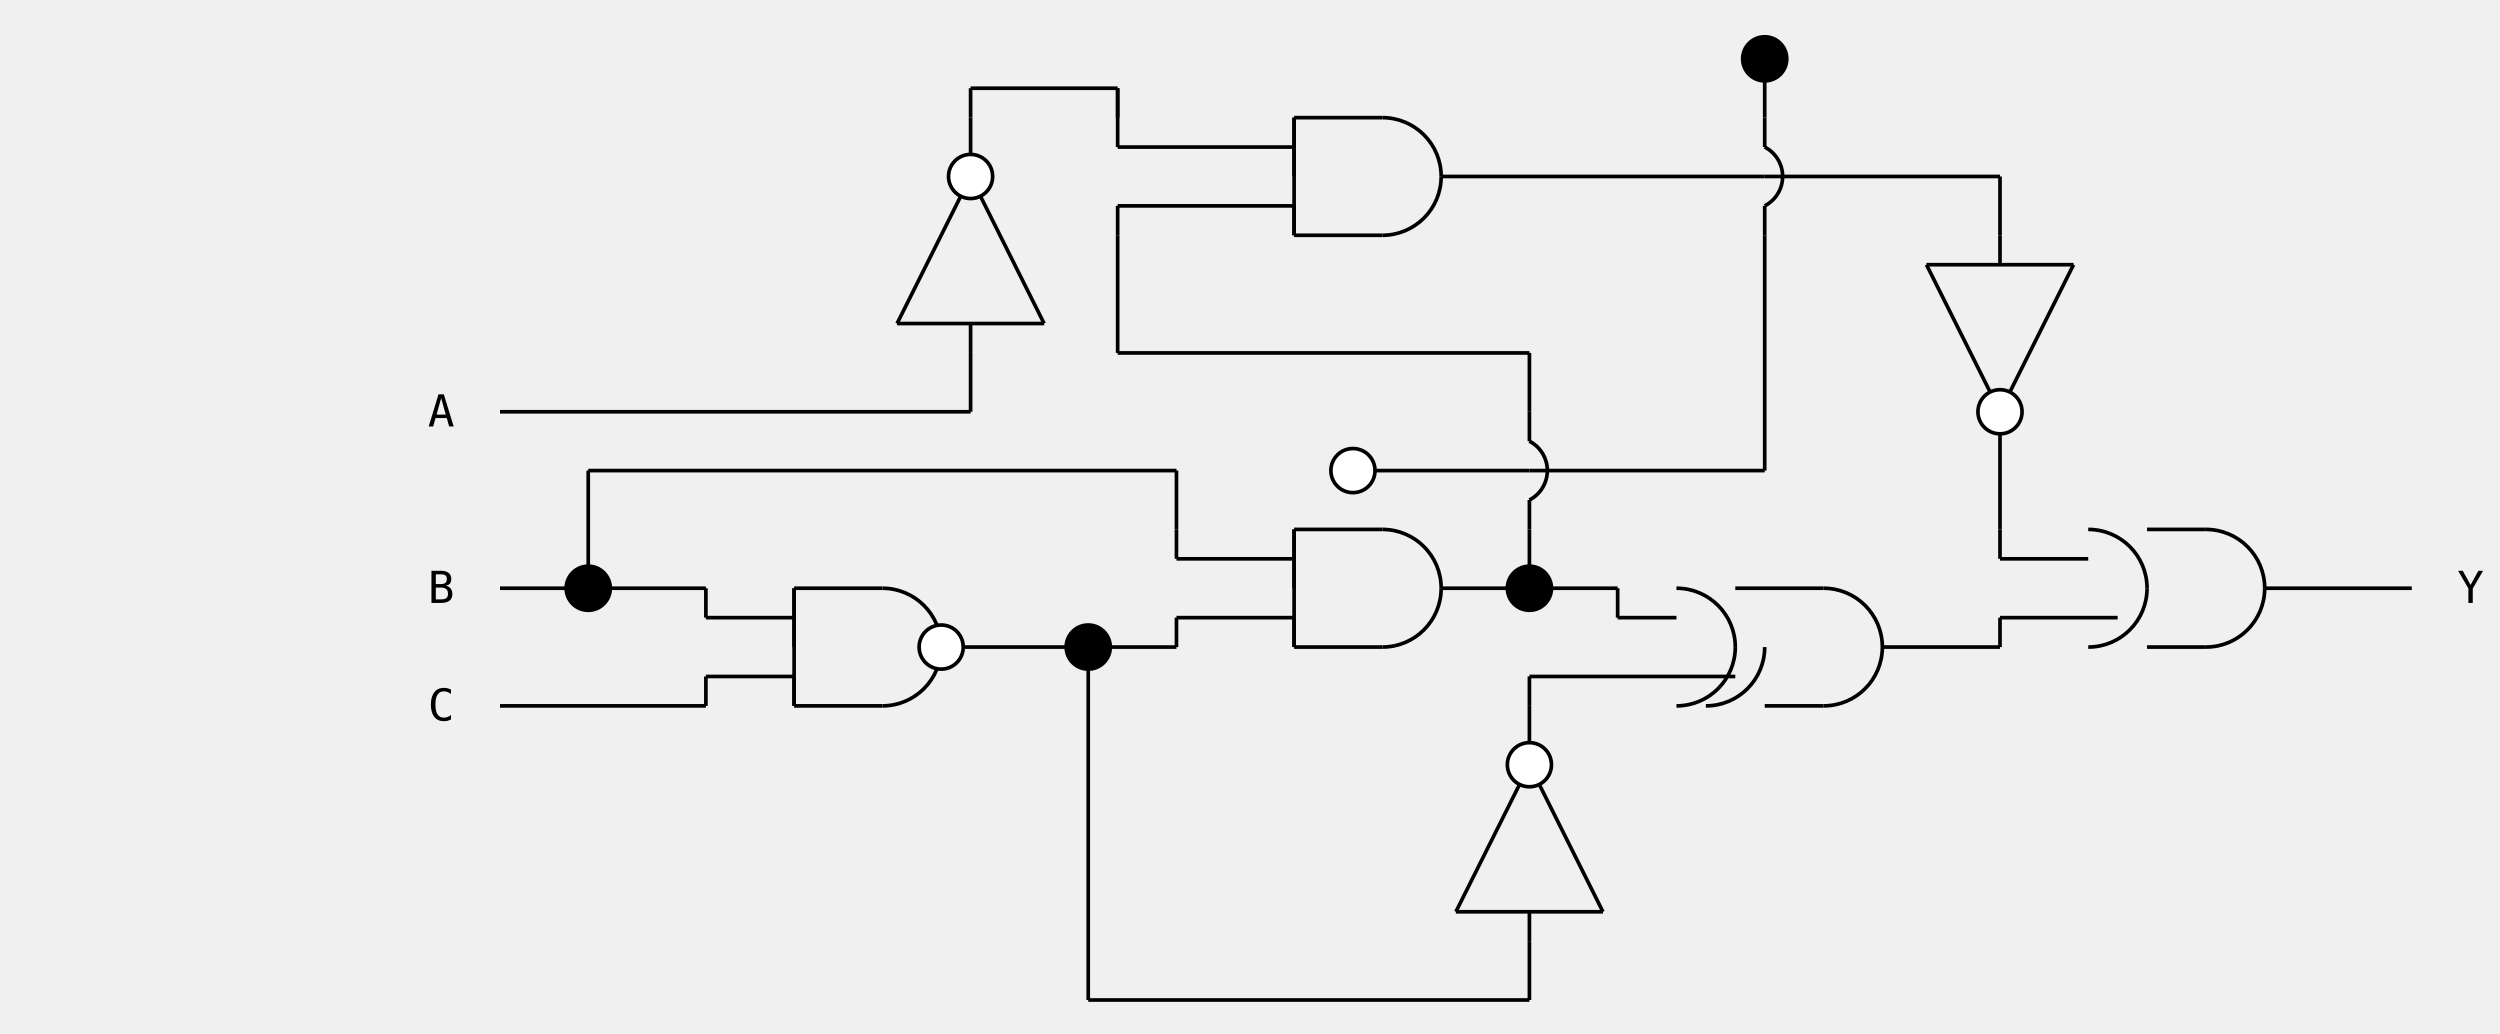
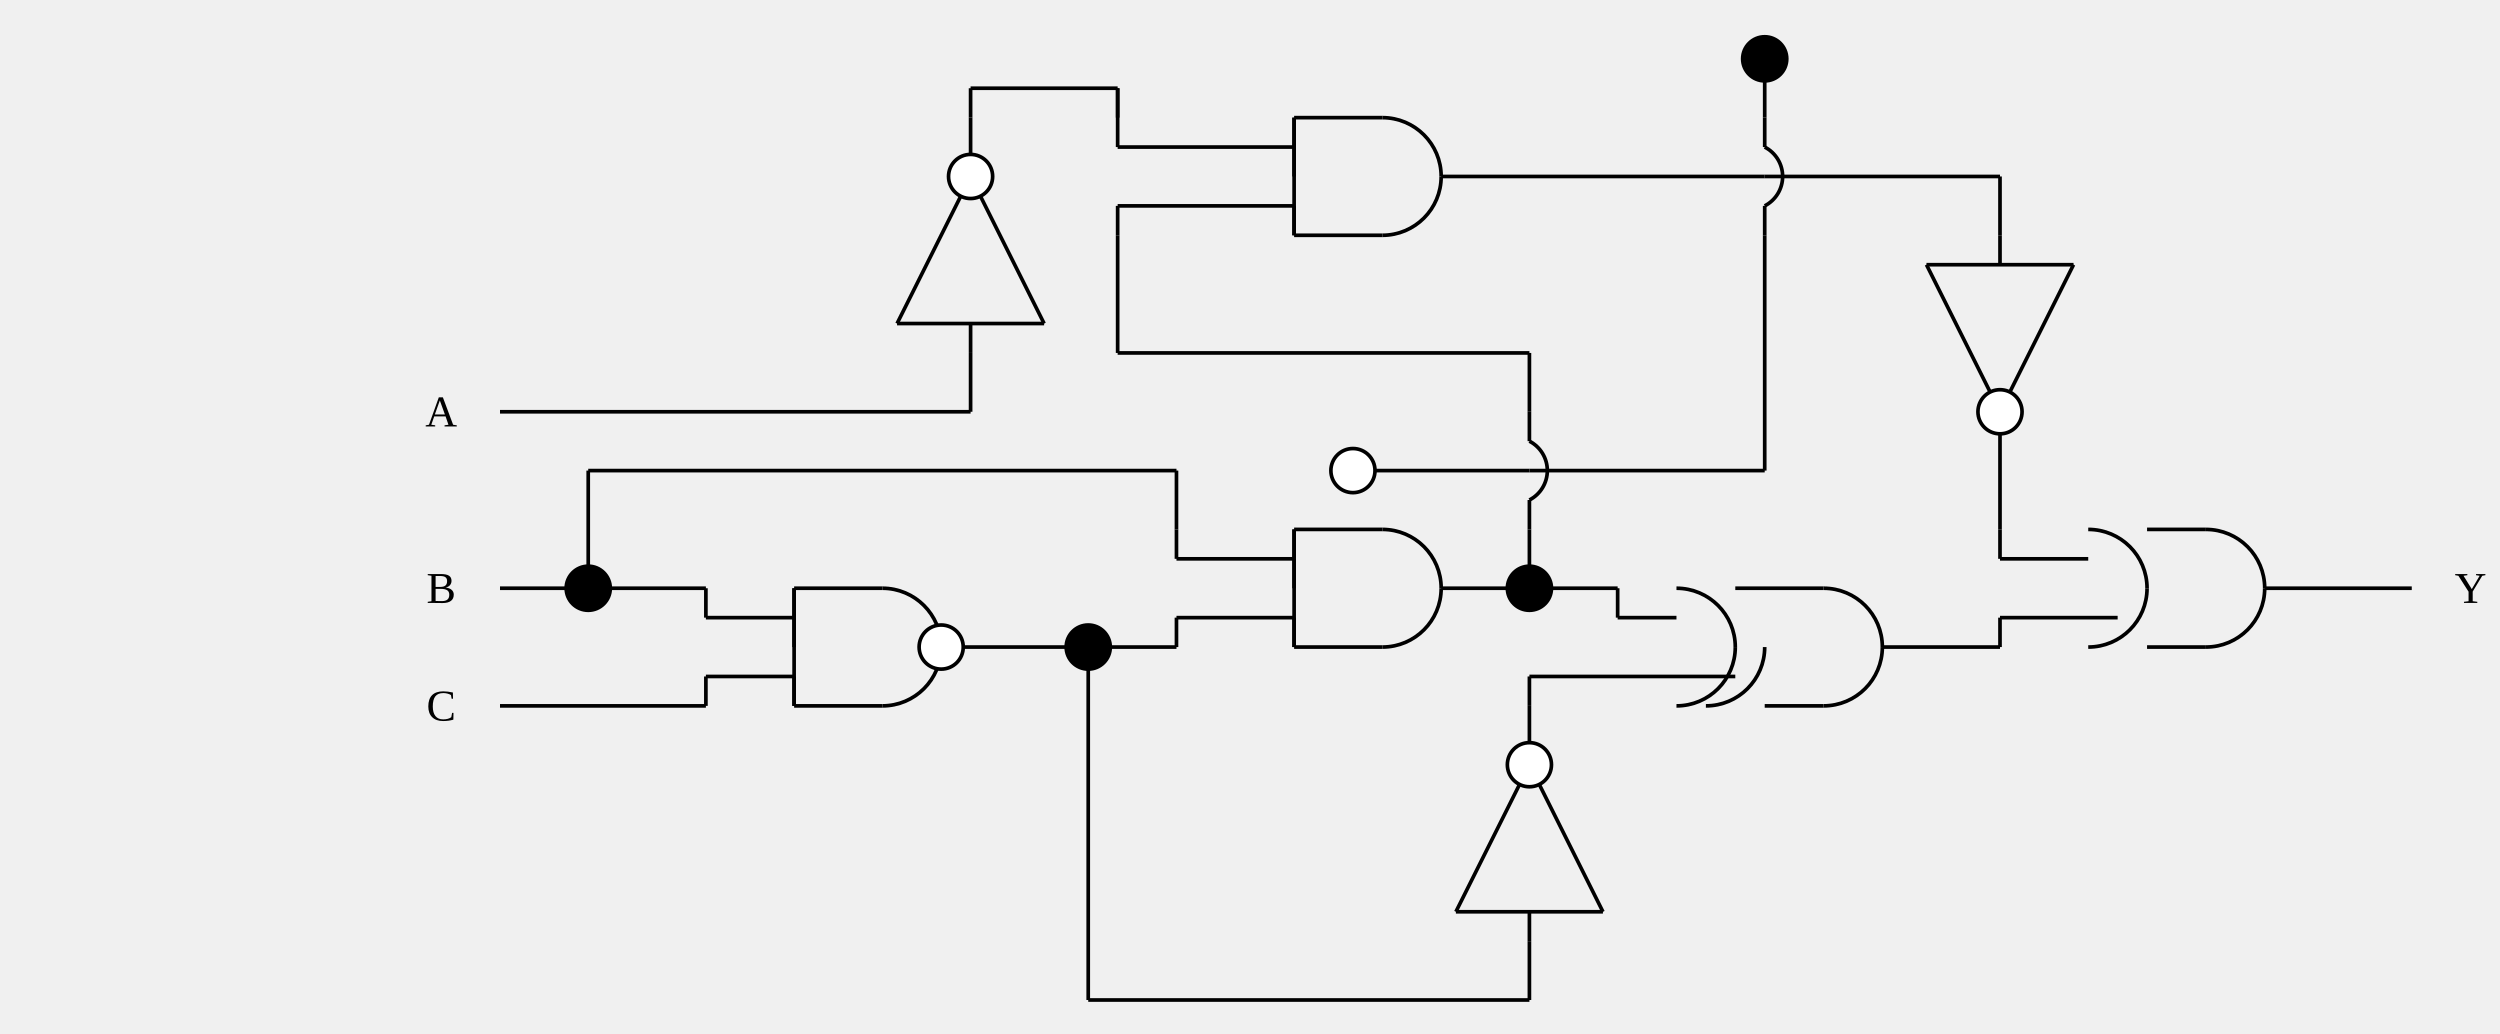
<svg xmlns="http://www.w3.org/2000/svg" class="diagram" version="1.1" height="281" width="680">
  <g transform="translate(8,16)">
-     <path d="M 344,16 L 368,16" style="fill:none;stroke:#000;" />
-     <path d="M 384,32 L 472,32" style="fill:none;stroke:#000;" />
-     <path d="M 472,32 L 536,32" style="fill:none;stroke:#000;" />
-     <path d="M 344,48 L 368,48" style="fill:none;stroke:#000;" />
-     <path d="M 296,80 L 408,80" style="fill:none;stroke:#000;" />
-     <path d="M 128,96 L 256,96" style="fill:none;stroke:#000;" />
-     <path d="M 152,112 L 312,112" style="fill:none;stroke:#000;" />
-     <path d="M 360,112 L 408,112" style="fill:none;stroke:#000;" />
-     <path d="M 408,112 L 472,112" style="fill:none;stroke:#000;" />
-     <path d="M 344,128 L 368,128" style="fill:none;stroke:#000;" />
-     <path d="M 576,128 L 592,128" style="fill:none;stroke:#000;" />
-     <path d="M 128,144 L 152,144" style="fill:none;stroke:#000;" />
-     <path d="M 152,144 L 184,144" style="fill:none;stroke:#000;" />
-     <path d="M 208,144 L 232,144" style="fill:none;stroke:#000;" />
-     <path d="M 384,144 L 408,144" style="fill:none;stroke:#000;" />
-     <path d="M 408,144 L 432,144" style="fill:none;stroke:#000;" />
-     <path d="M 464,144 L 488,144" style="fill:none;stroke:#000;" />
-     <path d="M 608,144 L 648,144" style="fill:none;stroke:#000;" />
-     <path d="M 248,160 L 288,160" style="fill:none;stroke:#000;" />
-     <path d="M 288,160 L 312,160" style="fill:none;stroke:#000;" />
-     <path d="M 344,160 L 368,160" style="fill:none;stroke:#000;" />
-     <path d="M 504,160 L 536,160" style="fill:none;stroke:#000;" />
-     <path d="M 576,160 L 592,160" style="fill:none;stroke:#000;" />
-     <path d="M 128,176 L 184,176" style="fill:none;stroke:#000;" />
-     <path d="M 208,176 L 232,176" style="fill:none;stroke:#000;" />
-     <path d="M 472,176 L 488,176" style="fill:none;stroke:#000;" />
-     <path d="M 288,256 L 408,256" style="fill:none;stroke:#000;" />
-     <path d="M 256,8 L 296,8" style="fill:none;stroke:#000;" />
-     <path d="M 296,24 L 344,24" style="fill:none;stroke:#000;" />
-     <path d="M 296,40 L 344,40" style="fill:none;stroke:#000;" />
-     <path d="M 516,56 L 536,56" style="fill:none;stroke:#000;" />
-     <path d="M 536,56 L 556,56" style="fill:none;stroke:#000;" />
-     <path d="M 236,72 L 276,72" style="fill:none;stroke:#000;" />
-     <path d="M 312,136 L 344,136" style="fill:none;stroke:#000;" />
-     <path d="M 536,136 L 560,136" style="fill:none;stroke:#000;" />
-     <path d="M 184,152 L 208,152" style="fill:none;stroke:#000;" />
-     <path d="M 312,152 L 344,152" style="fill:none;stroke:#000;" />
-     <path d="M 432,152 L 448,152" style="fill:none;stroke:#000;" />
-     <path d="M 536,152 L 568,152" style="fill:none;stroke:#000;" />
-     <path d="M 184,168 L 208,168" style="fill:none;stroke:#000;" />
-     <path d="M 408,168 L 464,168" style="fill:none;stroke:#000;" />
-     <path d="M 388,232 L 428,232" style="fill:none;stroke:#000;" />
-     <path d="M 152,112 L 152,144" style="fill:none;stroke:#000;" />
-     <path d="M 208,144 L 208,176" style="fill:none;stroke:#000;" />
-     <path d="M 256,16 L 256,32" style="fill:none;stroke:#000;" />
-     <path d="M 256,80 L 256,96" style="fill:none;stroke:#000;" />
-     <path d="M 288,160 L 288,256" style="fill:none;stroke:#000;" />
-     <path d="M 296,8 L 296,24" style="fill:none;stroke:#000;" />
-     <path d="M 296,48 L 296,80" style="fill:none;stroke:#000;" />
-     <path d="M 312,112 L 312,128" style="fill:none;stroke:#000;" />
-     <path d="M 344,16 L 344,48" style="fill:none;stroke:#000;" />
-     <path d="M 344,128 L 344,160" style="fill:none;stroke:#000;" />
-     <path d="M 408,80 L 408,96" style="fill:none;stroke:#000;" />
-     <path d="M 408,128 L 408,144" style="fill:none;stroke:#000;" />
-     <path d="M 408,176 L 408,192" style="fill:none;stroke:#000;" />
-     <path d="M 408,240 L 408,256" style="fill:none;stroke:#000;" />
-     <path d="M 472,0 L 472,16" style="fill:none;stroke:#000;" />
-     <path d="M 472,48 L 472,112" style="fill:none;stroke:#000;" />
-     <path d="M 536,32 L 536,48" style="fill:none;stroke:#000;" />
-     <path d="M 536,96 L 536,128" style="fill:none;stroke:#000;" />
-     <path d="M 236,72 L 256,32" style="fill:none;stroke:#000;" />
-     <path d="M 388,232 L 408,192" style="fill:none;stroke:#000;" />
-     <path d="M 536,96 L 556,56" style="fill:none;stroke:#000;" />
-     <path d="M 256,32 L 276,72" style="fill:none;stroke:#000;" />
-     <path d="M 408,192 L 428,232" style="fill:none;stroke:#000;" />
-     <path d="M 516,56 L 536,96" style="fill:none;stroke:#000;" />
-     <path d="M 184,144 L 184,152" style="fill:none;stroke:#000;" />
-     <path d="M 184,168 L 184,176" style="fill:none;stroke:#000;" />
-     <path d="M 208,144 L 208,152" style="fill:none;stroke:#000;" />
-     <path d="M 208,152 L 208,160" style="fill:none;stroke:#000;" />
-     <path d="M 208,168 L 208,176" style="fill:none;stroke:#000;" />
-     <path d="M 256,8 L 256,16" style="fill:none;stroke:#000;" />
-     <path d="M 256,72 L 256,80" style="fill:none;stroke:#000;" />
-     <path d="M 296,8 L 296,16" style="fill:none;stroke:#000;" />
-     <path d="M 296,40 L 296,48" style="fill:none;stroke:#000;" />
-     <path d="M 312,128 L 312,136" style="fill:none;stroke:#000;" />
-     <path d="M 312,152 L 312,160" style="fill:none;stroke:#000;" />
-     <path d="M 344,16 L 344,24" style="fill:none;stroke:#000;" />
-     <path d="M 344,24 L 344,32" style="fill:none;stroke:#000;" />
-     <path d="M 344,40 L 344,48" style="fill:none;stroke:#000;" />
-     <path d="M 344,128 L 344,136" style="fill:none;stroke:#000;" />
-     <path d="M 344,136 L 344,144" style="fill:none;stroke:#000;" />
-     <path d="M 344,152 L 344,160" style="fill:none;stroke:#000;" />
-     <path d="M 408,168 L 408,176" style="fill:none;stroke:#000;" />
-     <path d="M 408,232 L 408,240" style="fill:none;stroke:#000;" />
-     <path d="M 432,144 L 432,152" style="fill:none;stroke:#000;" />
-     <path d="M 536,48 L 536,56" style="fill:none;stroke:#000;" />
-     <path d="M 536,128 L 536,136" style="fill:none;stroke:#000;" />
-     <path d="M 536,152 L 536,160" style="fill:none;stroke:#000;" />
-     <path d="M 368,16 A 16,16 0 0,1 384,32" style="fill:none;stroke:#000;" />
-     <path d="M 384,32 A 16,16 0 0,1 368,48" style="fill:none;stroke:#000;" />
-     <path d="M 368,128 A 16,16 0 0,1 384,144" style="fill:none;stroke:#000;" />
-     <path d="M 560,128 A 16,16 0 0,1 576,144" style="fill:none;stroke:#000;" />
-     <path d="M 592,128 A 16,16 0 0,1 608,144" style="fill:none;stroke:#000;" />
-     <path d="M 232,144 A 16,16 0 0,1 248,160" style="fill:none;stroke:#000;" />
-     <path d="M 448,144 A 16,16 0 0,1 464,160" style="fill:none;stroke:#000;" />
-     <path d="M 488,144 A 16,16 0 0,1 504,160" style="fill:none;stroke:#000;" />
-     <path d="M 384,144 A 16,16 0 0,1 368,160" style="fill:none;stroke:#000;" />
-     <path d="M 576,144 A 16,16 0 0,1 560,160" style="fill:none;stroke:#000;" />
-     <path d="M 608,144 A 16,16 0 0,1 592,160" style="fill:none;stroke:#000;" />
-     <path d="M 248,160 A 16,16 0 0,1 232,176" style="fill:none;stroke:#000;" />
-     <path d="M 464,160 A 16,16 0 0,1 448,176" style="fill:none;stroke:#000;" />
-     <path d="M 472,160 A 16,16 0 0,1 456,176" style="fill:none;stroke:#000;" />
-     <path d="M 504,160 A 16,16 0 0,1 488,176" style="fill:none;stroke:#000;" />
-     <circle cx="152" cy="144" r="6" style="fill:#000;stroke:#000;" />
-     <circle cx="248" cy="160" r="6" style="fill:#fff;stroke:#000;" />
-     <circle cx="256" cy="32" r="6" style="fill:#fff;stroke:#000;" />
-     <circle cx="288" cy="160" r="6" style="fill:#000;stroke:#000;" />
-     <circle cx="360" cy="112" r="6" style="fill:#fff;stroke:#000;" />
-     <circle cx="408" cy="144" r="6" style="fill:#000;stroke:#000;" />
-     <circle cx="408" cy="192" r="6" style="fill:#fff;stroke:#000;" />
-     <circle cx="472" cy="0" r="6" style="fill:#000;stroke:#000;" />
-     <circle cx="536" cy="96" r="6" style="fill:#fff;stroke:#000;" />
-     <path d="M 472,16 L 472,24" style="fill:none;stroke:#000;" />
-     <path d="M 472,40 L 472,48" style="fill:none;stroke:#000;" />
-     <path d="M 472,24 A 9,9 0 0,1 472,40" style="fill:none;stroke:#000;" />
-     <path d="M 408,96 L 408,104" style="fill:none;stroke:#000;" />
-     <path d="M 408,120 L 408,128" style="fill:none;stroke:#000;" />
-     <path d="M 408,104 A 9,9 0 0,1 408,120" style="fill:none;stroke:#000;" />
-     <text text-anchor="middle" font-family="Menlo,Lucida Console,monospace" x="112" y="100" style="fill:#000;font-size:1em">A</text>
-     <text text-anchor="middle" font-family="Menlo,Lucida Console,monospace" x="112" y="148" style="fill:#000;font-size:1em">B</text>
-     <text text-anchor="middle" font-family="Menlo,Lucida Console,monospace" x="112" y="180" style="fill:#000;font-size:1em">C</text>
-     <text text-anchor="middle" font-family="Menlo,Lucida Console,monospace" x="664" y="148" style="fill:#000;font-size:1em">Y</text>
+     <path d="M 344,16 L 368,16" fill="none" stroke="currentColor" />
+     <path d="M 384,32 L 472,32" fill="none" stroke="currentColor" />
+     <path d="M 472,32 L 536,32" fill="none" stroke="currentColor" />
+     <path d="M 344,48 L 368,48" fill="none" stroke="currentColor" />
+     <path d="M 296,80 L 408,80" fill="none" stroke="currentColor" />
+     <path d="M 128,96 L 256,96" fill="none" stroke="currentColor" />
+     <path d="M 152,112 L 312,112" fill="none" stroke="currentColor" />
+     <path d="M 360,112 L 408,112" fill="none" stroke="currentColor" />
+     <path d="M 408,112 L 472,112" fill="none" stroke="currentColor" />
+     <path d="M 344,128 L 368,128" fill="none" stroke="currentColor" />
+     <path d="M 576,128 L 592,128" fill="none" stroke="currentColor" />
+     <path d="M 128,144 L 152,144" fill="none" stroke="currentColor" />
+     <path d="M 152,144 L 184,144" fill="none" stroke="currentColor" />
+     <path d="M 208,144 L 232,144" fill="none" stroke="currentColor" />
+     <path d="M 384,144 L 408,144" fill="none" stroke="currentColor" />
+     <path d="M 408,144 L 432,144" fill="none" stroke="currentColor" />
+     <path d="M 464,144 L 488,144" fill="none" stroke="currentColor" />
+     <path d="M 608,144 L 648,144" fill="none" stroke="currentColor" />
+     <path d="M 248,160 L 288,160" fill="none" stroke="currentColor" />
+     <path d="M 288,160 L 312,160" fill="none" stroke="currentColor" />
+     <path d="M 344,160 L 368,160" fill="none" stroke="currentColor" />
+     <path d="M 504,160 L 536,160" fill="none" stroke="currentColor" />
+     <path d="M 576,160 L 592,160" fill="none" stroke="currentColor" />
+     <path d="M 128,176 L 184,176" fill="none" stroke="currentColor" />
+     <path d="M 208,176 L 232,176" fill="none" stroke="currentColor" />
+     <path d="M 472,176 L 488,176" fill="none" stroke="currentColor" />
+     <path d="M 288,256 L 408,256" fill="none" stroke="currentColor" />
+     <path d="M 256,8 L 296,8" fill="none" stroke="currentColor" />
+     <path d="M 296,24 L 344,24" fill="none" stroke="currentColor" />
+     <path d="M 296,40 L 344,40" fill="none" stroke="currentColor" />
+     <path d="M 516,56 L 536,56" fill="none" stroke="currentColor" />
+     <path d="M 536,56 L 556,56" fill="none" stroke="currentColor" />
+     <path d="M 236,72 L 276,72" fill="none" stroke="currentColor" />
+     <path d="M 312,136 L 344,136" fill="none" stroke="currentColor" />
+     <path d="M 536,136 L 560,136" fill="none" stroke="currentColor" />
+     <path d="M 184,152 L 208,152" fill="none" stroke="currentColor" />
+     <path d="M 312,152 L 344,152" fill="none" stroke="currentColor" />
+     <path d="M 432,152 L 448,152" fill="none" stroke="currentColor" />
+     <path d="M 536,152 L 568,152" fill="none" stroke="currentColor" />
+     <path d="M 184,168 L 208,168" fill="none" stroke="currentColor" />
+     <path d="M 408,168 L 464,168" fill="none" stroke="currentColor" />
+     <path d="M 388,232 L 428,232" fill="none" stroke="currentColor" />
+     <path d="M 152,112 L 152,144" fill="none" stroke="currentColor" />
+     <path d="M 208,144 L 208,176" fill="none" stroke="currentColor" />
+     <path d="M 256,16 L 256,32" fill="none" stroke="currentColor" />
+     <path d="M 256,80 L 256,96" fill="none" stroke="currentColor" />
+     <path d="M 288,160 L 288,256" fill="none" stroke="currentColor" />
+     <path d="M 296,8 L 296,24" fill="none" stroke="currentColor" />
+     <path d="M 296,48 L 296,80" fill="none" stroke="currentColor" />
+     <path d="M 312,112 L 312,128" fill="none" stroke="currentColor" />
+     <path d="M 344,16 L 344,48" fill="none" stroke="currentColor" />
+     <path d="M 344,128 L 344,160" fill="none" stroke="currentColor" />
+     <path d="M 408,80 L 408,96" fill="none" stroke="currentColor" />
+     <path d="M 408,128 L 408,144" fill="none" stroke="currentColor" />
+     <path d="M 408,176 L 408,192" fill="none" stroke="currentColor" />
+     <path d="M 408,240 L 408,256" fill="none" stroke="currentColor" />
+     <path d="M 472,0 L 472,16" fill="none" stroke="currentColor" />
+     <path d="M 472,48 L 472,112" fill="none" stroke="currentColor" />
+     <path d="M 536,32 L 536,48" fill="none" stroke="currentColor" />
+     <path d="M 536,96 L 536,128" fill="none" stroke="currentColor" />
+     <path d="M 236,72 L 256,32" fill="none" stroke="currentColor" />
+     <path d="M 388,232 L 408,192" fill="none" stroke="currentColor" />
+     <path d="M 536,96 L 556,56" fill="none" stroke="currentColor" />
+     <path d="M 256,32 L 276,72" fill="none" stroke="currentColor" />
+     <path d="M 408,192 L 428,232" fill="none" stroke="currentColor" />
+     <path d="M 516,56 L 536,96" fill="none" stroke="currentColor" />
+     <path d="M 184,144 L 184,152" fill="none" stroke="currentColor" />
+     <path d="M 184,168 L 184,176" fill="none" stroke="currentColor" />
+     <path d="M 208,144 L 208,152" fill="none" stroke="currentColor" />
+     <path d="M 208,152 L 208,160" fill="none" stroke="currentColor" />
+     <path d="M 208,168 L 208,176" fill="none" stroke="currentColor" />
+     <path d="M 256,8 L 256,16" fill="none" stroke="currentColor" />
+     <path d="M 256,72 L 256,80" fill="none" stroke="currentColor" />
+     <path d="M 296,8 L 296,16" fill="none" stroke="currentColor" />
+     <path d="M 296,40 L 296,48" fill="none" stroke="currentColor" />
+     <path d="M 312,128 L 312,136" fill="none" stroke="currentColor" />
+     <path d="M 312,152 L 312,160" fill="none" stroke="currentColor" />
+     <path d="M 344,16 L 344,24" fill="none" stroke="currentColor" />
+     <path d="M 344,24 L 344,32" fill="none" stroke="currentColor" />
+     <path d="M 344,40 L 344,48" fill="none" stroke="currentColor" />
+     <path d="M 344,128 L 344,136" fill="none" stroke="currentColor" />
+     <path d="M 344,136 L 344,144" fill="none" stroke="currentColor" />
+     <path d="M 344,152 L 344,160" fill="none" stroke="currentColor" />
+     <path d="M 408,168 L 408,176" fill="none" stroke="currentColor" />
+     <path d="M 408,232 L 408,240" fill="none" stroke="currentColor" />
+     <path d="M 432,144 L 432,152" fill="none" stroke="currentColor" />
+     <path d="M 536,48 L 536,56" fill="none" stroke="currentColor" />
+     <path d="M 536,128 L 536,136" fill="none" stroke="currentColor" />
+     <path d="M 536,152 L 536,160" fill="none" stroke="currentColor" />
+     <path d="M 368,16 A 16,16 0 0,1 384,32" fill="none" stroke="currentColor" />
+     <path d="M 384,32 A 16,16 0 0,1 368,48" fill="none" stroke="currentColor" />
+     <path d="M 368,128 A 16,16 0 0,1 384,144" fill="none" stroke="currentColor" />
+     <path d="M 560,128 A 16,16 0 0,1 576,144" fill="none" stroke="currentColor" />
+     <path d="M 592,128 A 16,16 0 0,1 608,144" fill="none" stroke="currentColor" />
+     <path d="M 232,144 A 16,16 0 0,1 248,160" fill="none" stroke="currentColor" />
+     <path d="M 448,144 A 16,16 0 0,1 464,160" fill="none" stroke="currentColor" />
+     <path d="M 488,144 A 16,16 0 0,1 504,160" fill="none" stroke="currentColor" />
+     <path d="M 384,144 A 16,16 0 0,1 368,160" fill="none" stroke="currentColor" />
+     <path d="M 576,144 A 16,16 0 0,1 560,160" fill="none" stroke="currentColor" />
+     <path d="M 608,144 A 16,16 0 0,1 592,160" fill="none" stroke="currentColor" />
+     <path d="M 248,160 A 16,16 0 0,1 232,176" fill="none" stroke="currentColor" />
+     <path d="M 464,160 A 16,16 0 0,1 448,176" fill="none" stroke="currentColor" />
+     <path d="M 472,160 A 16,16 0 0,1 456,176" fill="none" stroke="currentColor" />
+     <path d="M 504,160 A 16,16 0 0,1 488,176" fill="none" stroke="currentColor" />
+     <circle cx="152" cy="144" r="6" stroke="currentColor" fill="currentColor" />
+     <circle cx="248" cy="160" r="6" stroke="currentColor" fill="#fff" />
+     <circle cx="256" cy="32" r="6" stroke="currentColor" fill="#fff" />
+     <circle cx="288" cy="160" r="6" stroke="currentColor" fill="currentColor" />
+     <circle cx="360" cy="112" r="6" stroke="currentColor" fill="#fff" />
+     <circle cx="408" cy="144" r="6" stroke="currentColor" fill="currentColor" />
+     <circle cx="408" cy="192" r="6" stroke="currentColor" fill="#fff" />
+     <circle cx="472" cy="0" r="6" stroke="currentColor" fill="currentColor" />
+     <circle cx="536" cy="96" r="6" stroke="currentColor" fill="#fff" />
+     <path d="M 472,16 L 472,24" fill="none" stroke="currentColor" />
+     <path d="M 472,40 L 472,48" fill="none" stroke="currentColor" />
+     <path d="M 472,24 A 9,9 0 0,1 472,40" fill="none" stroke="currentColor" />
+     <path d="M 408,96 L 408,104" fill="none" stroke="currentColor" />
+     <path d="M 408,120 L 408,128" fill="none" stroke="currentColor" />
+     <path d="M 408,104 A 9,9 0 0,1 408,120" fill="none" stroke="currentColor" />
+     <text text-anchor="middle" x="112" y="100" fill="currentColor" style="font-size:1em">A</text>
+     <text text-anchor="middle" x="112" y="148" fill="currentColor" style="font-size:1em">B</text>
+     <text text-anchor="middle" x="112" y="180" fill="currentColor" style="font-size:1em">C</text>
+     <text text-anchor="middle" x="664" y="148" fill="currentColor" style="font-size:1em">Y</text>
  </g>
</svg>
